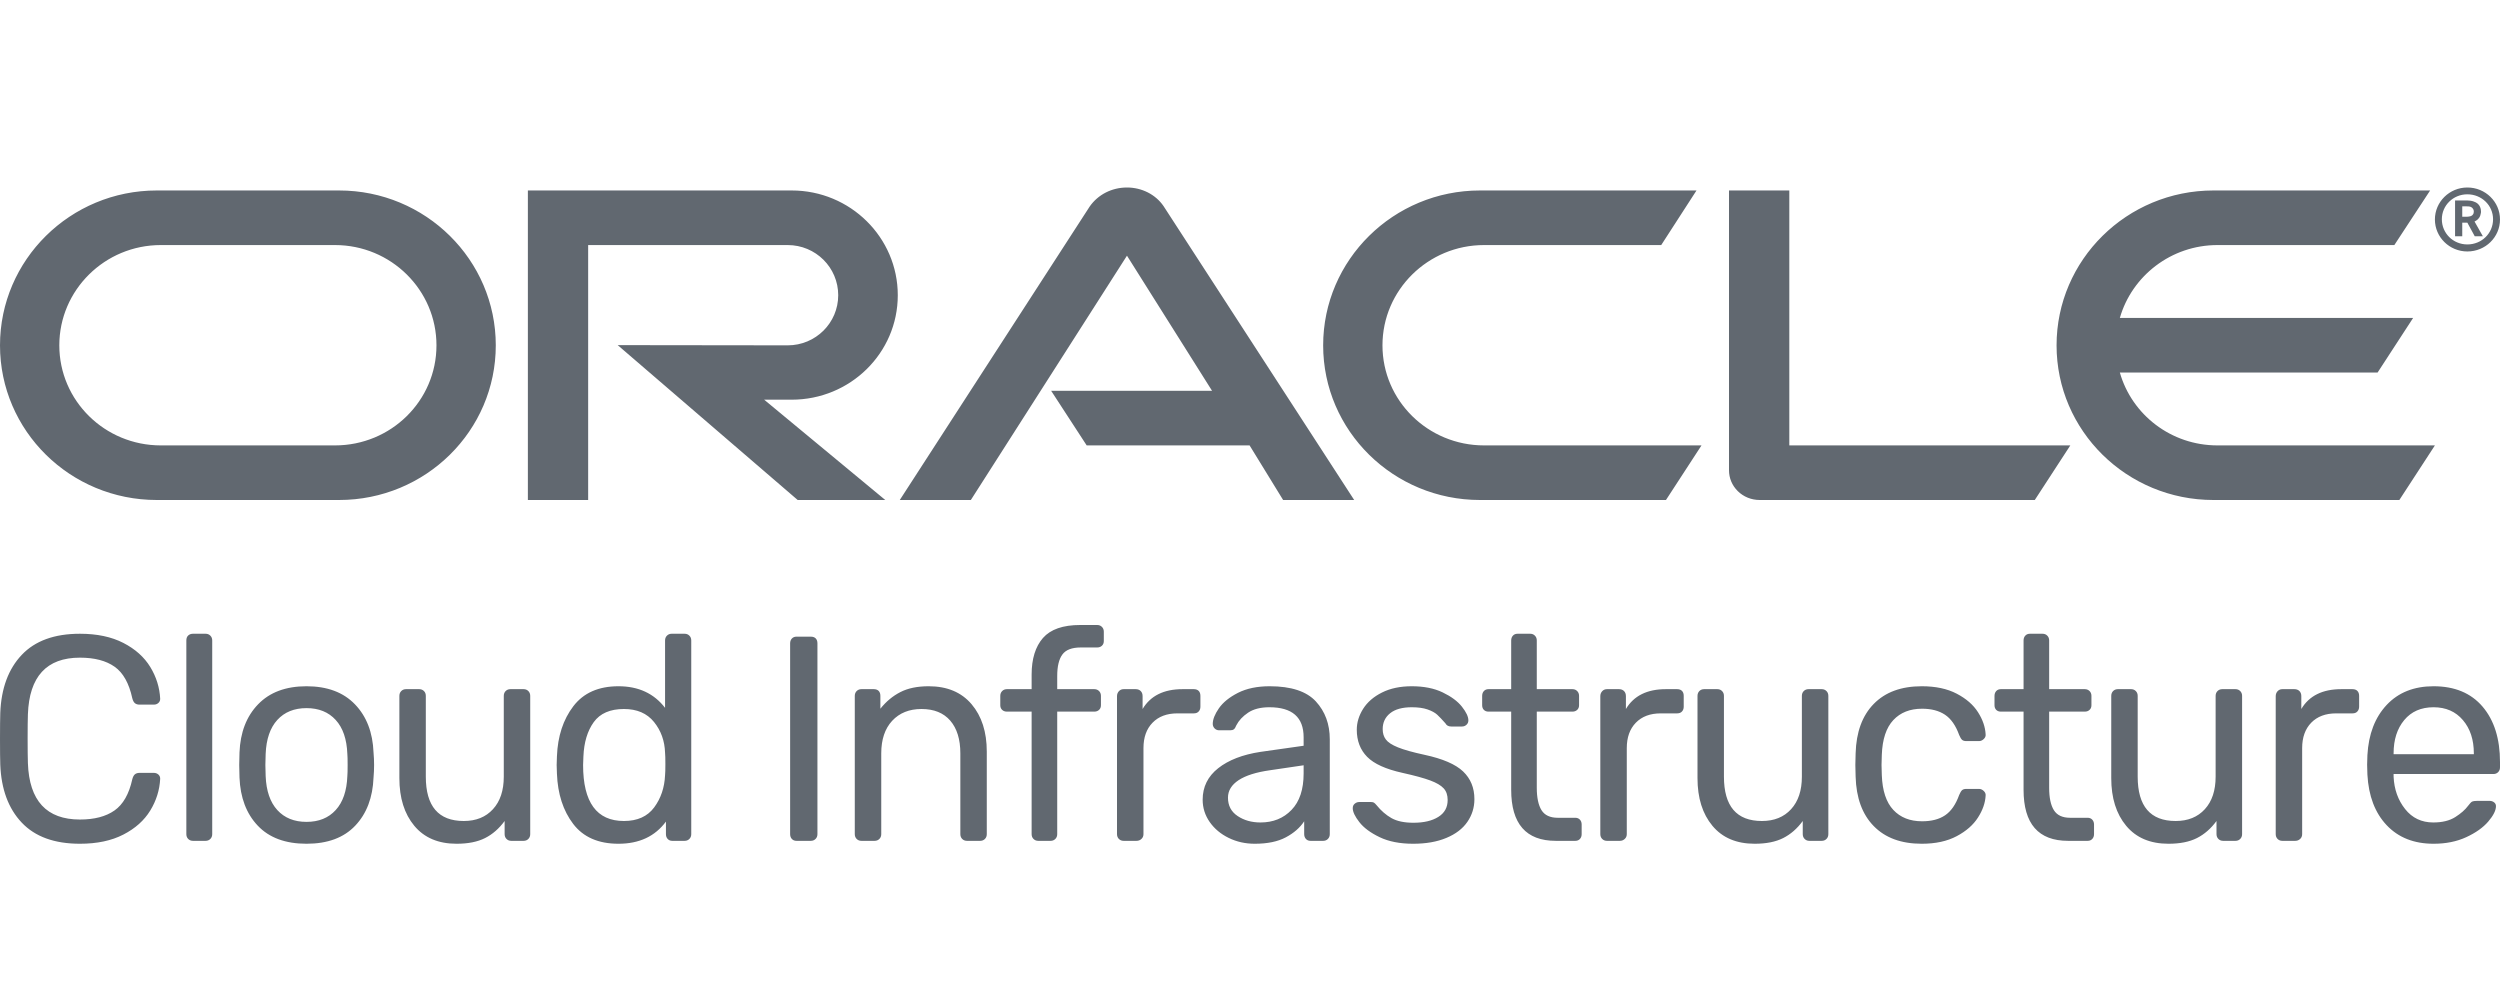
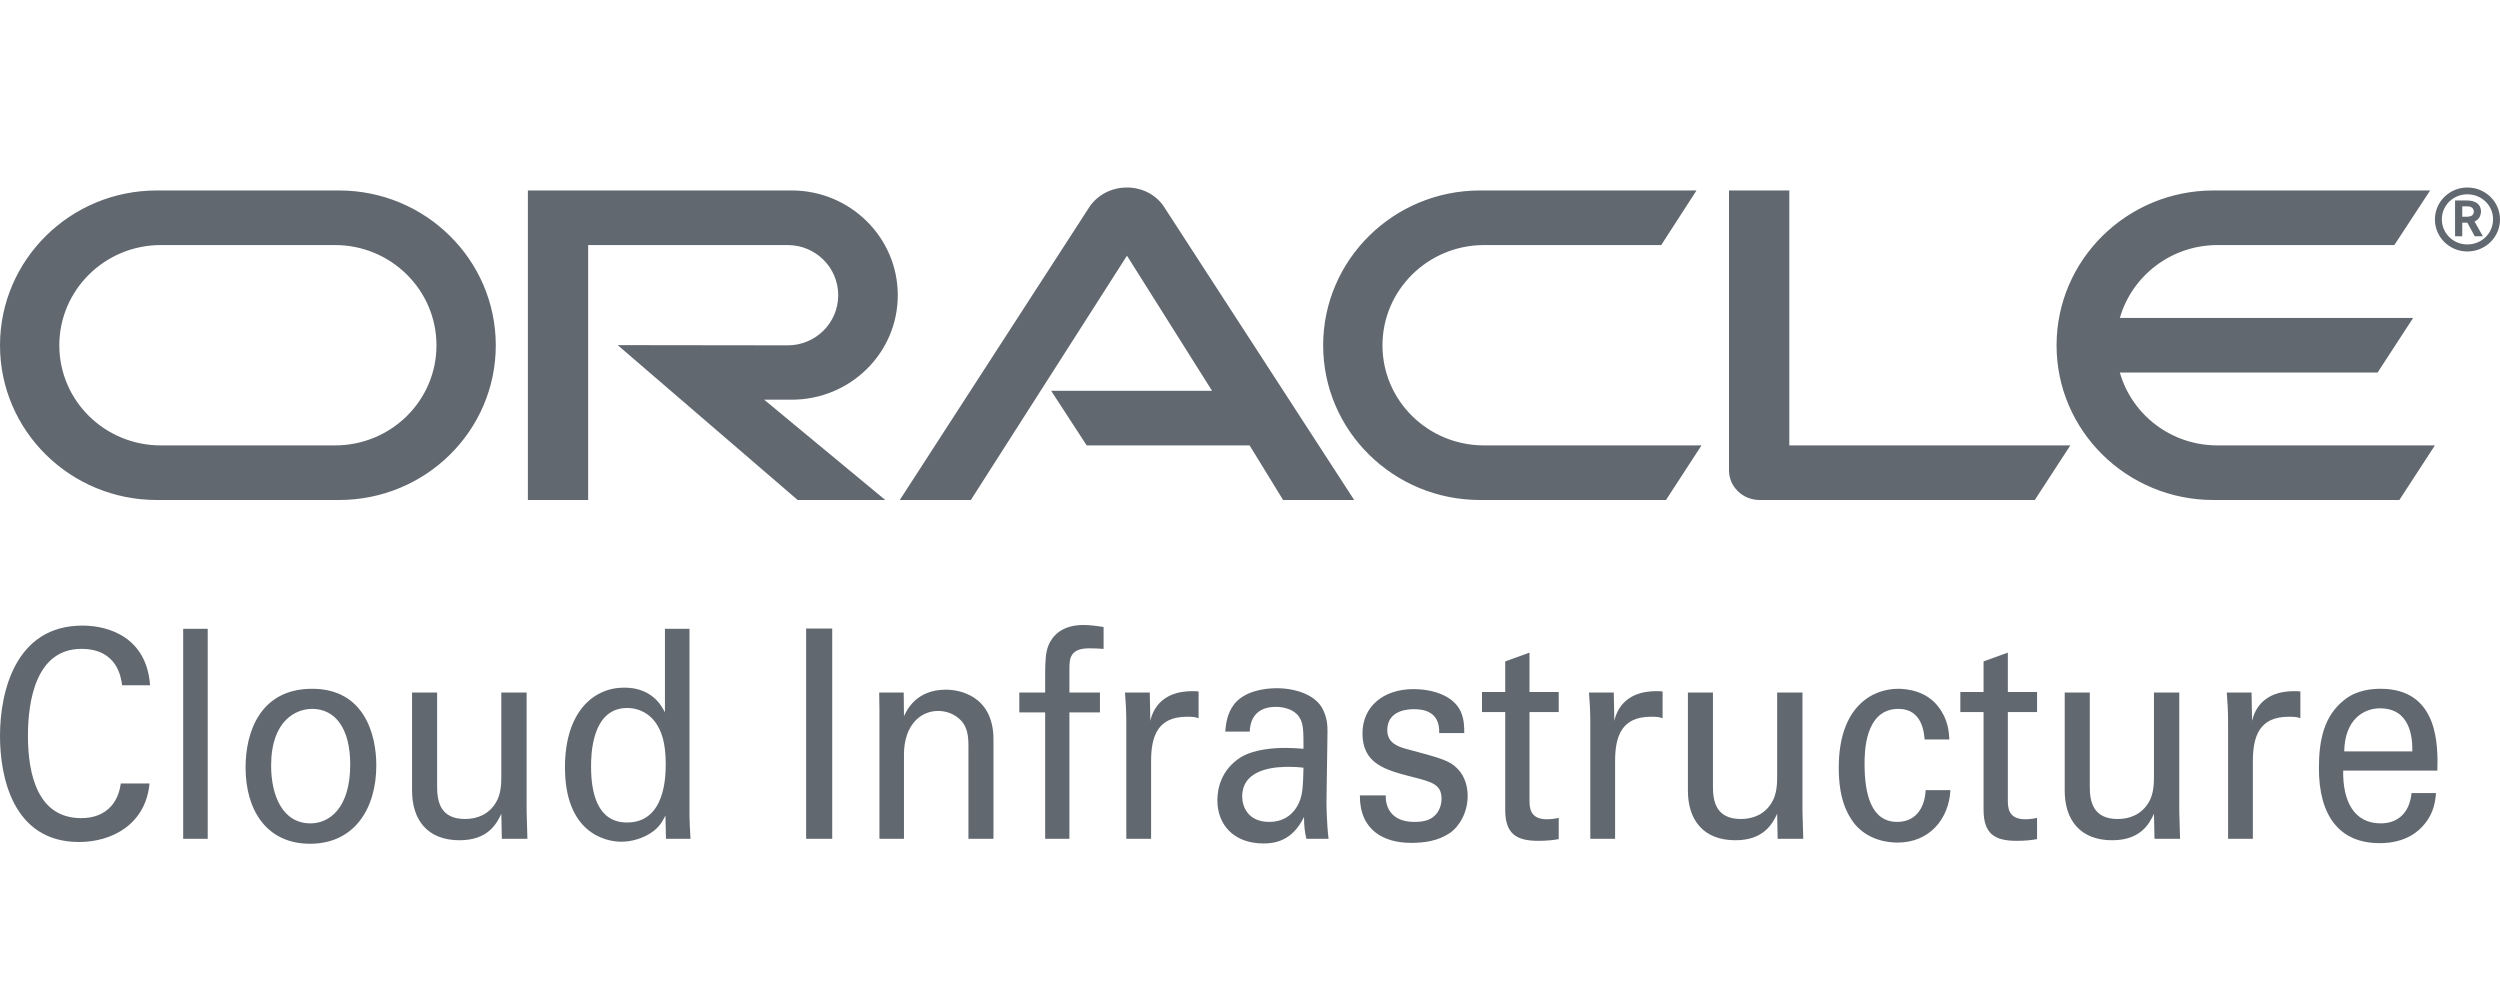
<svg xmlns="http://www.w3.org/2000/svg" width="80px" height="32px" viewBox="0 0 80 32" version="1.1">
-   <defs />
  <g id="Provider/OracleCI/oci-32" stroke="none" stroke-width="1" fill="none" fill-rule="evenodd">
-     <path d="M2.558,27 C1.742,27 1.121,26.774 0.695,26.323 C0.268,25.872 0.04,25.255 0.009,24.471 C0.003,24.303 0,24.029 0,23.649 C0,23.264 0.003,22.984 0.009,22.809 C0.04,22.025 0.268,21.408 0.695,20.957 C1.121,20.506 1.742,20.28 2.558,20.28 C3.105,20.28 3.568,20.378 3.948,20.574 C4.329,20.77 4.615,21.027 4.809,21.344 C5.002,21.661 5.108,22 5.126,22.361 C5.126,22.417 5.106,22.462 5.066,22.497 C5.026,22.531 4.979,22.548 4.924,22.548 L4.464,22.548 C4.402,22.548 4.353,22.532 4.316,22.501 C4.279,22.47 4.252,22.417 4.233,22.343 C4.129,21.864 3.941,21.528 3.667,21.335 C3.394,21.142 3.025,21.045 2.558,21.045 C1.491,21.045 0.936,21.649 0.893,22.856 C0.887,23.024 0.884,23.282 0.884,23.631 C0.884,23.979 0.887,24.244 0.893,24.424 C0.936,25.625 1.491,26.225 2.558,26.225 C3.019,26.225 3.387,26.129 3.663,25.936 C3.939,25.743 4.129,25.41 4.233,24.937 C4.252,24.863 4.279,24.81 4.316,24.779 C4.353,24.748 4.402,24.732 4.464,24.732 L4.924,24.732 C4.979,24.732 5.026,24.749 5.066,24.783 C5.106,24.818 5.126,24.863 5.126,24.919 C5.108,25.28 5.002,25.619 4.809,25.936 C4.615,26.253 4.329,26.51 3.948,26.706 C3.568,26.902 3.105,27 2.558,27 Z M6.174,26.907 C6.113,26.907 6.062,26.886 6.022,26.846 C5.982,26.806 5.963,26.754 5.963,26.692 L5.963,20.495 C5.963,20.426 5.982,20.373 6.022,20.336 C6.062,20.299 6.113,20.28 6.174,20.28 L6.579,20.28 C6.64,20.28 6.691,20.3 6.731,20.341 C6.771,20.381 6.791,20.432 6.791,20.495 L6.791,26.692 C6.791,26.754 6.771,26.806 6.731,26.846 C6.691,26.886 6.64,26.907 6.579,26.907 L6.174,26.907 Z M9.808,27 C9.133,27 8.613,26.807 8.248,26.421 C7.883,26.036 7.689,25.522 7.664,24.881 L7.655,24.48 L7.664,24.079 C7.689,23.438 7.886,22.924 8.258,22.539 C8.629,22.153 9.146,21.96 9.808,21.96 C10.471,21.96 10.988,22.153 11.359,22.539 C11.73,22.924 11.928,23.438 11.953,24.079 C11.965,24.216 11.971,24.349 11.971,24.48 C11.971,24.611 11.965,24.744 11.953,24.881 C11.928,25.522 11.733,26.036 11.368,26.421 C11.003,26.807 10.483,27 9.808,27 Z M9.808,26.3 C10.201,26.3 10.512,26.174 10.742,25.922 C10.973,25.67 11.097,25.308 11.115,24.835 C11.121,24.772 11.124,24.654 11.124,24.48 C11.124,24.306 11.121,24.188 11.115,24.125 C11.097,23.652 10.973,23.29 10.742,23.038 C10.512,22.786 10.201,22.66 9.808,22.66 C9.416,22.66 9.104,22.786 8.874,23.038 C8.644,23.29 8.52,23.652 8.501,24.125 L8.492,24.48 L8.501,24.835 C8.52,25.308 8.644,25.67 8.874,25.922 C9.104,26.174 9.416,26.3 9.808,26.3 Z M14.611,27 C14.028,27 13.577,26.809 13.258,26.426 C12.939,26.043 12.78,25.535 12.78,24.9 L12.78,22.268 C12.78,22.206 12.8,22.154 12.84,22.114 C12.88,22.074 12.93,22.053 12.991,22.053 L13.415,22.053 C13.476,22.053 13.527,22.074 13.567,22.114 C13.607,22.154 13.626,22.206 13.626,22.268 L13.626,24.853 C13.626,25.799 14.031,26.272 14.841,26.272 C15.234,26.272 15.545,26.146 15.775,25.894 C16.006,25.642 16.121,25.295 16.121,24.853 L16.121,22.268 C16.121,22.206 16.141,22.154 16.18,22.114 C16.22,22.074 16.271,22.053 16.332,22.053 L16.756,22.053 C16.817,22.053 16.868,22.074 16.907,22.114 C16.947,22.154 16.967,22.206 16.967,22.268 L16.967,26.692 C16.967,26.754 16.947,26.806 16.907,26.846 C16.868,26.886 16.817,26.907 16.756,26.907 L16.36,26.907 C16.298,26.907 16.248,26.886 16.208,26.846 C16.168,26.806 16.148,26.754 16.148,26.692 L16.148,26.272 C15.97,26.515 15.762,26.697 15.522,26.818 C15.283,26.939 14.979,27 14.611,27 Z M19.791,27 C19.147,27 18.664,26.788 18.342,26.365 C18.02,25.942 17.847,25.407 17.822,24.76 L17.813,24.48 L17.822,24.2 C17.847,23.559 18.021,23.026 18.347,22.599 C18.672,22.173 19.153,21.96 19.791,21.96 C20.43,21.96 20.927,22.19 21.282,22.651 L21.282,20.495 C21.282,20.432 21.302,20.381 21.342,20.341 C21.382,20.3 21.433,20.28 21.494,20.28 L21.908,20.28 C21.97,20.28 22.02,20.3 22.06,20.341 C22.1,20.381 22.12,20.432 22.12,20.495 L22.12,26.692 C22.12,26.754 22.1,26.806 22.06,26.846 C22.02,26.886 21.97,26.907 21.908,26.907 L21.512,26.907 C21.451,26.907 21.402,26.886 21.365,26.846 C21.328,26.806 21.31,26.754 21.31,26.692 L21.31,26.291 C20.96,26.764 20.454,27 19.791,27 Z M19.966,26.272 C20.396,26.272 20.718,26.127 20.933,25.838 C21.147,25.549 21.264,25.205 21.282,24.807 C21.289,24.738 21.292,24.62 21.292,24.452 C21.292,24.278 21.289,24.156 21.282,24.088 C21.27,23.708 21.152,23.38 20.928,23.103 C20.704,22.826 20.384,22.688 19.966,22.688 C19.525,22.688 19.202,22.828 19,23.108 C18.798,23.388 18.687,23.755 18.669,24.209 L18.659,24.48 C18.659,25.675 19.095,26.272 19.966,26.272 Z M25.486,26.907 C25.425,26.907 25.376,26.886 25.339,26.846 C25.302,26.806 25.284,26.754 25.284,26.692 L25.284,20.588 C25.284,20.526 25.302,20.474 25.339,20.434 C25.376,20.394 25.425,20.373 25.486,20.373 L25.946,20.373 C26.014,20.373 26.066,20.392 26.103,20.429 C26.139,20.467 26.158,20.52 26.158,20.588 L26.158,26.692 C26.158,26.754 26.138,26.806 26.098,26.846 C26.058,26.886 26.007,26.907 25.946,26.907 L25.486,26.907 Z M27.565,26.907 C27.503,26.907 27.453,26.886 27.413,26.846 C27.373,26.806 27.353,26.754 27.353,26.692 L27.353,22.268 C27.353,22.206 27.373,22.154 27.413,22.114 C27.453,22.074 27.503,22.053 27.565,22.053 L27.96,22.053 C28.028,22.053 28.08,22.072 28.117,22.109 C28.154,22.147 28.172,22.2 28.172,22.268 L28.172,22.679 C28.356,22.448 28.569,22.271 28.812,22.147 C29.054,22.022 29.356,21.96 29.718,21.96 C30.307,21.96 30.764,22.151 31.09,22.534 C31.415,22.917 31.577,23.422 31.577,24.051 L31.577,26.692 C31.577,26.754 31.557,26.806 31.518,26.846 C31.478,26.886 31.427,26.907 31.366,26.907 L30.942,26.907 C30.881,26.907 30.83,26.886 30.79,26.846 C30.751,26.806 30.731,26.754 30.731,26.692 L30.731,24.107 C30.731,23.659 30.623,23.31 30.409,23.061 C30.194,22.812 29.887,22.688 29.488,22.688 C29.096,22.688 28.783,22.814 28.549,23.066 C28.316,23.318 28.2,23.665 28.2,24.107 L28.2,26.692 C28.2,26.754 28.18,26.806 28.14,26.846 C28.1,26.886 28.049,26.907 27.988,26.907 L27.565,26.907 Z M33.224,26.907 C33.162,26.907 33.112,26.886 33.072,26.846 C33.032,26.806 33.012,26.754 33.012,26.692 L33.012,22.772 L32.22,22.772 C32.159,22.772 32.108,22.753 32.069,22.716 C32.029,22.679 32.009,22.629 32.009,22.567 L32.009,22.268 C32.009,22.206 32.029,22.154 32.069,22.114 C32.108,22.074 32.159,22.053 32.22,22.053 L33.012,22.053 L33.012,21.587 C33.012,21.083 33.133,20.692 33.375,20.415 C33.618,20.138 34.015,20 34.567,20 L35.11,20 C35.172,20 35.222,20.02 35.262,20.061 C35.302,20.101 35.322,20.152 35.322,20.215 L35.322,20.513 C35.322,20.576 35.302,20.625 35.262,20.663 C35.222,20.7 35.172,20.719 35.11,20.719 L34.586,20.719 C34.303,20.719 34.107,20.793 33.997,20.943 C33.886,21.092 33.831,21.322 33.831,21.633 L33.831,22.053 L35.018,22.053 C35.08,22.053 35.13,22.074 35.17,22.114 C35.21,22.154 35.23,22.206 35.23,22.268 L35.23,22.567 C35.23,22.629 35.21,22.679 35.17,22.716 C35.13,22.753 35.08,22.772 35.018,22.772 L33.831,22.772 L33.831,26.692 C33.831,26.754 33.811,26.806 33.771,26.846 C33.731,26.886 33.681,26.907 33.619,26.907 L33.224,26.907 Z M35.956,26.907 C35.894,26.907 35.844,26.886 35.804,26.846 C35.764,26.806 35.744,26.754 35.744,26.692 L35.744,22.277 C35.744,22.215 35.764,22.162 35.804,22.119 C35.844,22.075 35.894,22.053 35.956,22.053 L36.342,22.053 C36.41,22.053 36.463,22.074 36.503,22.114 C36.543,22.154 36.563,22.209 36.563,22.277 L36.563,22.688 C36.815,22.265 37.241,22.053 37.842,22.053 L38.201,22.053 C38.269,22.053 38.321,22.072 38.358,22.109 C38.395,22.147 38.413,22.2 38.413,22.268 L38.413,22.613 C38.413,22.676 38.395,22.727 38.358,22.767 C38.321,22.808 38.269,22.828 38.201,22.828 L37.677,22.828 C37.339,22.828 37.074,22.928 36.881,23.127 C36.687,23.326 36.591,23.596 36.591,23.939 L36.591,26.692 C36.591,26.754 36.569,26.806 36.526,26.846 C36.483,26.886 36.431,26.907 36.37,26.907 L35.956,26.907 Z M40.151,27 C39.851,27 39.573,26.938 39.318,26.813 C39.064,26.689 38.861,26.519 38.711,26.305 C38.561,26.09 38.485,25.852 38.485,25.591 C38.485,25.18 38.651,24.844 38.982,24.583 C39.314,24.321 39.765,24.147 40.335,24.06 L41.716,23.864 L41.716,23.593 C41.716,22.952 41.351,22.632 40.621,22.632 C40.338,22.632 40.111,22.69 39.94,22.805 C39.768,22.92 39.642,23.055 39.562,23.211 C39.538,23.273 39.512,23.315 39.484,23.337 C39.456,23.358 39.418,23.369 39.369,23.369 L39.01,23.369 C38.955,23.369 38.907,23.349 38.867,23.309 C38.828,23.268 38.808,23.22 38.808,23.164 C38.808,23.021 38.874,22.854 39.005,22.665 C39.137,22.475 39.341,22.31 39.617,22.17 C39.894,22.03 40.231,21.96 40.63,21.96 C41.317,21.96 41.809,22.122 42.107,22.445 C42.405,22.769 42.553,23.173 42.553,23.659 L42.553,26.692 C42.553,26.754 42.533,26.806 42.493,26.846 C42.454,26.886 42.403,26.907 42.342,26.907 L41.937,26.907 C41.875,26.907 41.826,26.886 41.789,26.846 C41.753,26.806 41.734,26.754 41.734,26.692 L41.734,26.281 C41.599,26.487 41.403,26.658 41.145,26.795 C40.888,26.932 40.556,27 40.151,27 Z M40.335,26.319 C40.74,26.319 41.072,26.185 41.329,25.917 C41.587,25.65 41.716,25.261 41.716,24.751 L41.716,24.489 L40.639,24.648 C40.197,24.71 39.863,24.816 39.636,24.965 C39.409,25.115 39.295,25.301 39.295,25.525 C39.295,25.78 39.398,25.976 39.604,26.113 C39.809,26.25 40.053,26.319 40.335,26.319 Z M45.221,27 C44.798,27 44.44,26.93 44.149,26.79 C43.857,26.65 43.641,26.49 43.5,26.309 C43.359,26.129 43.288,25.98 43.288,25.861 C43.288,25.799 43.31,25.751 43.353,25.717 C43.396,25.682 43.442,25.665 43.491,25.665 L43.877,25.665 C43.914,25.665 43.943,25.672 43.965,25.684 C43.986,25.696 44.015,25.724 44.052,25.768 C44.193,25.942 44.351,26.079 44.526,26.179 C44.701,26.278 44.936,26.328 45.23,26.328 C45.562,26.328 45.827,26.266 46.026,26.141 C46.226,26.017 46.325,25.836 46.325,25.6 C46.325,25.444 46.283,25.32 46.197,25.227 C46.111,25.133 45.968,25.049 45.769,24.975 C45.569,24.9 45.273,24.819 44.881,24.732 C44.347,24.614 43.969,24.443 43.749,24.219 C43.528,23.995 43.417,23.705 43.417,23.351 C43.417,23.12 43.485,22.898 43.62,22.683 C43.755,22.469 43.956,22.294 44.223,22.161 C44.489,22.027 44.807,21.96 45.175,21.96 C45.562,21.96 45.891,22.025 46.164,22.156 C46.437,22.287 46.643,22.439 46.781,22.613 C46.919,22.788 46.988,22.934 46.988,23.052 C46.988,23.108 46.968,23.155 46.928,23.192 C46.888,23.229 46.841,23.248 46.786,23.248 L46.436,23.248 C46.35,23.248 46.289,23.214 46.252,23.145 C46.148,23.027 46.06,22.935 45.99,22.87 C45.919,22.805 45.816,22.749 45.681,22.702 C45.546,22.655 45.378,22.632 45.175,22.632 C44.874,22.632 44.644,22.696 44.485,22.823 C44.325,22.951 44.246,23.12 44.246,23.332 C44.246,23.463 44.279,23.573 44.347,23.663 C44.414,23.754 44.543,23.838 44.733,23.915 C44.924,23.993 45.206,24.072 45.58,24.153 C46.163,24.278 46.575,24.455 46.818,24.685 C47.06,24.916 47.181,25.211 47.181,25.572 C47.181,25.84 47.106,26.082 46.956,26.3 C46.806,26.518 46.582,26.689 46.284,26.813 C45.986,26.938 45.632,27 45.221,27 Z M49.785,26.907 C48.834,26.907 48.358,26.362 48.358,25.273 L48.358,22.772 L47.631,22.772 C47.57,22.772 47.521,22.753 47.484,22.716 C47.447,22.679 47.429,22.629 47.429,22.567 L47.429,22.268 C47.429,22.206 47.447,22.154 47.484,22.114 C47.521,22.074 47.57,22.053 47.631,22.053 L48.358,22.053 L48.358,20.495 C48.358,20.432 48.377,20.381 48.413,20.341 C48.45,20.3 48.499,20.28 48.561,20.28 L48.966,20.28 C49.027,20.28 49.078,20.3 49.117,20.341 C49.157,20.381 49.177,20.432 49.177,20.495 L49.177,22.053 L50.319,22.053 C50.38,22.053 50.43,22.074 50.47,22.114 C50.51,22.154 50.53,22.206 50.53,22.268 L50.53,22.567 C50.53,22.629 50.51,22.679 50.47,22.716 C50.43,22.753 50.38,22.772 50.319,22.772 L49.177,22.772 L49.177,25.208 C49.177,25.525 49.228,25.765 49.329,25.927 C49.43,26.088 49.604,26.169 49.849,26.169 L50.411,26.169 C50.472,26.169 50.521,26.19 50.558,26.23 C50.595,26.27 50.613,26.322 50.613,26.384 L50.613,26.692 C50.613,26.754 50.595,26.806 50.558,26.846 C50.521,26.886 50.472,26.907 50.411,26.907 L49.785,26.907 Z M51.422,26.907 C51.36,26.907 51.31,26.886 51.27,26.846 C51.23,26.806 51.21,26.754 51.21,26.692 L51.21,22.277 C51.21,22.215 51.23,22.162 51.27,22.119 C51.31,22.075 51.36,22.053 51.422,22.053 L51.808,22.053 C51.876,22.053 51.929,22.074 51.969,22.114 C52.009,22.154 52.029,22.209 52.029,22.277 L52.029,22.688 C52.281,22.265 52.707,22.053 53.308,22.053 L53.667,22.053 C53.735,22.053 53.787,22.072 53.824,22.109 C53.861,22.147 53.879,22.2 53.879,22.268 L53.879,22.613 C53.879,22.676 53.861,22.727 53.824,22.767 C53.787,22.808 53.735,22.828 53.667,22.828 L53.143,22.828 C52.805,22.828 52.54,22.928 52.347,23.127 C52.153,23.326 52.057,23.596 52.057,23.939 L52.057,26.692 C52.057,26.754 52.035,26.806 51.992,26.846 C51.949,26.886 51.897,26.907 51.836,26.907 L51.422,26.907 Z M56.151,27 C55.568,27 55.117,26.809 54.798,26.426 C54.479,26.043 54.32,25.535 54.32,24.9 L54.32,22.268 C54.32,22.206 54.34,22.154 54.379,22.114 C54.419,22.074 54.47,22.053 54.531,22.053 L54.955,22.053 C55.016,22.053 55.067,22.074 55.106,22.114 C55.146,22.154 55.166,22.206 55.166,22.268 L55.166,24.853 C55.166,25.799 55.571,26.272 56.381,26.272 C56.774,26.272 57.085,26.146 57.315,25.894 C57.545,25.642 57.66,25.295 57.66,24.853 L57.66,22.268 C57.66,22.206 57.68,22.154 57.72,22.114 C57.76,22.074 57.811,22.053 57.872,22.053 L58.295,22.053 C58.357,22.053 58.407,22.074 58.447,22.114 C58.487,22.154 58.507,22.206 58.507,22.268 L58.507,26.692 C58.507,26.754 58.487,26.806 58.447,26.846 C58.407,26.886 58.357,26.907 58.295,26.907 L57.9,26.907 C57.838,26.907 57.788,26.886 57.748,26.846 C57.708,26.806 57.688,26.754 57.688,26.692 L57.688,26.272 C57.51,26.515 57.301,26.697 57.062,26.818 C56.823,26.939 56.519,27 56.151,27 Z M61.497,27 C60.84,27 60.328,26.812 59.96,26.435 C59.592,26.059 59.399,25.532 59.38,24.853 L59.371,24.48 L59.38,24.107 C59.399,23.428 59.592,22.901 59.96,22.525 C60.328,22.148 60.84,21.96 61.497,21.96 C61.939,21.96 62.311,22.039 62.615,22.198 C62.919,22.357 63.146,22.554 63.296,22.791 C63.447,23.027 63.528,23.264 63.54,23.5 C63.546,23.556 63.526,23.606 63.48,23.649 C63.434,23.693 63.384,23.715 63.328,23.715 L62.923,23.715 C62.862,23.715 62.816,23.701 62.785,23.673 C62.755,23.645 62.724,23.593 62.693,23.519 C62.583,23.214 62.431,22.998 62.238,22.87 C62.045,22.742 61.801,22.679 61.506,22.679 C61.12,22.679 60.813,22.8 60.586,23.043 C60.359,23.285 60.236,23.656 60.218,24.153 L60.209,24.48 L60.218,24.807 C60.236,25.304 60.359,25.675 60.586,25.917 C60.813,26.16 61.12,26.281 61.506,26.281 C61.807,26.281 62.052,26.218 62.242,26.09 C62.433,25.962 62.583,25.746 62.693,25.441 C62.724,25.367 62.755,25.315 62.785,25.287 C62.816,25.259 62.862,25.245 62.923,25.245 L63.328,25.245 C63.384,25.245 63.434,25.267 63.48,25.311 C63.526,25.354 63.546,25.404 63.54,25.46 C63.528,25.69 63.447,25.924 63.296,26.16 C63.146,26.396 62.919,26.596 62.615,26.757 C62.311,26.919 61.939,27 61.497,27 Z M66.18,26.907 C65.229,26.907 64.754,26.362 64.754,25.273 L64.754,22.772 L64.027,22.772 C63.965,22.772 63.916,22.753 63.879,22.716 C63.843,22.679 63.824,22.629 63.824,22.567 L63.824,22.268 C63.824,22.206 63.843,22.154 63.879,22.114 C63.916,22.074 63.965,22.053 64.027,22.053 L64.754,22.053 L64.754,20.495 C64.754,20.432 64.772,20.381 64.809,20.341 C64.846,20.3 64.895,20.28 64.956,20.28 L65.361,20.28 C65.423,20.28 65.473,20.3 65.513,20.341 C65.553,20.381 65.573,20.432 65.573,20.495 L65.573,22.053 L66.714,22.053 C66.775,22.053 66.826,22.074 66.866,22.114 C66.906,22.154 66.926,22.206 66.926,22.268 L66.926,22.567 C66.926,22.629 66.906,22.679 66.866,22.716 C66.826,22.753 66.775,22.772 66.714,22.772 L65.573,22.772 L65.573,25.208 C65.573,25.525 65.623,25.765 65.725,25.927 C65.826,26.088 65.999,26.169 66.245,26.169 L66.806,26.169 C66.867,26.169 66.916,26.19 66.953,26.23 C66.99,26.27 67.009,26.322 67.009,26.384 L67.009,26.692 C67.009,26.754 66.99,26.806 66.953,26.846 C66.916,26.886 66.867,26.907 66.806,26.907 L66.18,26.907 Z M69.391,27 C68.808,27 68.357,26.809 68.038,26.426 C67.719,26.043 67.56,25.535 67.56,24.9 L67.56,22.268 C67.56,22.206 67.58,22.154 67.619,22.114 C67.659,22.074 67.71,22.053 67.771,22.053 L68.195,22.053 C68.256,22.053 68.307,22.074 68.346,22.114 C68.386,22.154 68.406,22.206 68.406,22.268 L68.406,24.853 C68.406,25.799 68.811,26.272 69.621,26.272 C70.014,26.272 70.325,26.146 70.555,25.894 C70.785,25.642 70.9,25.295 70.9,24.853 L70.9,22.268 C70.9,22.206 70.92,22.154 70.96,22.114 C71,22.074 71.051,22.053 71.112,22.053 L71.535,22.053 C71.597,22.053 71.647,22.074 71.687,22.114 C71.727,22.154 71.747,22.206 71.747,22.268 L71.747,26.692 C71.747,26.754 71.727,26.806 71.687,26.846 C71.647,26.886 71.597,26.907 71.535,26.907 L71.14,26.907 C71.078,26.907 71.028,26.886 70.988,26.846 C70.948,26.806 70.928,26.754 70.928,26.692 L70.928,26.272 C70.75,26.515 70.541,26.697 70.302,26.818 C70.063,26.939 69.759,27 69.391,27 Z M73.034,26.907 C72.973,26.907 72.922,26.886 72.882,26.846 C72.843,26.806 72.823,26.754 72.823,26.692 L72.823,22.277 C72.823,22.215 72.843,22.162 72.882,22.119 C72.922,22.075 72.973,22.053 73.034,22.053 L73.421,22.053 C73.488,22.053 73.542,22.074 73.582,22.114 C73.622,22.154 73.642,22.209 73.642,22.277 L73.642,22.688 C73.893,22.265 74.32,22.053 74.921,22.053 L75.28,22.053 C75.347,22.053 75.4,22.072 75.436,22.109 C75.473,22.147 75.492,22.2 75.492,22.268 L75.492,22.613 C75.492,22.676 75.473,22.727 75.436,22.767 C75.4,22.808 75.347,22.828 75.28,22.828 L74.755,22.828 C74.418,22.828 74.153,22.928 73.959,23.127 C73.766,23.326 73.669,23.596 73.669,23.939 L73.669,26.692 C73.669,26.754 73.648,26.806 73.605,26.846 C73.562,26.886 73.51,26.907 73.448,26.907 L73.034,26.907 Z M77.874,27 C77.248,27 76.748,26.802 76.374,26.407 C76,26.012 75.794,25.472 75.757,24.788 L75.748,24.471 L75.757,24.163 C75.794,23.491 76,22.956 76.374,22.557 C76.748,22.159 77.248,21.96 77.874,21.96 C78.549,21.96 79.072,22.178 79.443,22.613 C79.814,23.049 80,23.64 80,24.387 L80,24.555 C80,24.617 79.98,24.668 79.94,24.709 C79.9,24.749 79.85,24.769 79.788,24.769 L76.595,24.769 L76.595,24.853 C76.613,25.258 76.736,25.603 76.963,25.889 C77.19,26.176 77.491,26.319 77.865,26.319 C78.153,26.319 78.388,26.261 78.569,26.146 C78.75,26.031 78.886,25.911 78.978,25.787 C79.034,25.712 79.077,25.667 79.107,25.651 C79.138,25.636 79.19,25.628 79.264,25.628 L79.669,25.628 C79.724,25.628 79.771,25.644 79.811,25.675 C79.851,25.706 79.871,25.746 79.871,25.796 C79.871,25.933 79.788,26.098 79.623,26.291 C79.457,26.484 79.222,26.65 78.919,26.79 C78.615,26.93 78.267,27 77.874,27 Z M79.163,24.135 L79.163,24.107 C79.163,23.671 79.046,23.316 78.813,23.043 C78.58,22.769 78.267,22.632 77.874,22.632 C77.475,22.632 77.162,22.769 76.935,23.043 C76.708,23.316 76.595,23.671 76.595,24.107 L76.595,24.135 L79.163,24.135 Z" id="Combined-Shape" fill="#616870" />
    <path d="M70.958,14.253 C69.477,14.253 68.22,13.273 67.835,11.921 L76.083,11.921 L77.22,10.174 L67.835,10.174 C68.22,8.83 69.477,7.842 70.958,7.842 L76.619,7.842 L77.764,6.095 L70.83,6.095 C68.06,6.095 65.81,8.316 65.81,11.051 C65.81,13.787 68.06,16 70.83,16 L76.779,16 L77.917,14.253 L70.958,14.253 Z M47.361,16 C44.591,16 42.341,13.787 42.341,11.051 C42.341,8.316 44.591,6.095 47.361,6.095 L54.288,6.095 L53.159,7.842 L47.49,7.842 C45.696,7.842 44.239,9.281 44.239,11.051 C44.239,12.822 45.696,14.253 47.49,14.253 L54.448,14.253 L53.311,16 L47.361,16 Z M10.719,14.253 C12.514,14.253 13.967,12.822 13.967,11.051 C13.967,9.281 12.514,7.842 10.719,7.842 L5.146,7.842 C3.353,7.842 1.898,9.281 1.898,11.051 C1.898,12.822 3.353,14.253 5.146,14.253 L10.719,14.253 Z M5.017,16 C2.248,16 0,13.787 0,11.051 C0,8.316 2.248,6.095 5.017,6.095 L10.849,6.095 C13.619,6.095 15.865,8.316 15.865,11.051 C15.865,13.787 13.619,16 10.849,16 L5.017,16 Z M25.334,12.79 C27.208,12.79 28.729,11.297 28.729,9.447 C28.729,7.597 27.208,6.095 25.334,6.095 L16.892,6.095 L16.892,16 L18.821,16 L18.821,7.842 L25.206,7.842 C26.102,7.842 26.823,8.561 26.823,9.447 C26.823,10.332 26.102,11.051 25.206,11.051 L19.766,11.044 L25.526,16 L28.329,16 L24.453,12.79 L25.334,12.79 Z M57.258,14.253 L57.258,6.095 L55.328,6.095 L55.328,15.051 C55.328,15.296 55.425,15.534 55.609,15.716 C55.793,15.897 56.041,16 56.313,16 L65.113,16 L66.25,14.253 L57.258,14.253 Z M33.637,12.506 L38.786,12.506 L36.063,8.182 L31.067,16 L28.793,16 L34.87,6.609 C35.134,6.229 35.575,6 36.063,6 C36.536,6 36.976,6.221 37.232,6.593 L43.334,16 L41.06,16 L39.987,14.253 L34.774,14.253 L33.637,12.506 Z M78.955,8.047 C78.384,8.047 77.917,7.59 77.917,7.023 C77.917,6.457 78.384,6 78.955,6 C79.533,6 80,6.457 80,7.023 C80,7.59 79.533,8.047 78.955,8.047 Z M78.858,6.414 C79.021,6.414 79.088,6.421 79.162,6.45 C79.37,6.515 79.392,6.697 79.392,6.769 C79.392,6.784 79.392,6.82 79.377,6.864 C79.37,6.907 79.34,6.994 79.236,7.06 C79.222,7.067 79.214,7.074 79.185,7.089 L79.452,7.561 L79.192,7.561 L78.955,7.125 L78.792,7.125 L78.792,7.561 L78.562,7.561 L78.562,6.414 L78.858,6.414 Z M78.94,6.936 C79.014,6.929 79.088,6.929 79.133,6.864 C79.155,6.835 79.162,6.806 79.162,6.762 C79.162,6.704 79.125,6.653 79.073,6.624 C79.021,6.602 78.97,6.602 78.858,6.602 L78.792,6.602 L78.792,6.936 L78.94,6.936 Z M78.139,7.016 C78.139,7.466 78.502,7.822 78.955,7.822 C79.414,7.822 79.778,7.466 79.778,7.016 C79.778,6.573 79.414,6.218 78.955,6.218 C78.502,6.218 78.139,6.573 78.139,7.016 Z" id="Combined-Shape-Copy" fill="#616870" />
+     <path d="M4.802,21.929 L3.908,21.929 C3.875,21.696 3.766,20.764 2.605,20.764 C1.152,20.764 0.894,22.423 0.894,23.542 C0.894,24.81 1.219,26.18 2.597,26.18 C2.965,26.18 3.315,26.077 3.574,25.779 C3.791,25.518 3.841,25.229 3.866,25.071 L4.785,25.071 C4.66,26.394 3.566,26.944 2.53,26.944 C0.409,26.944 0,24.856 0,23.551 C0,22.134 0.493,20.019 2.639,20.019 C3.491,20.019 4.693,20.401 4.802,21.929 Z M5.862,26.842 L5.862,20.121 L6.647,20.121 L6.647,26.842 L5.862,26.842 Z M7.858,24.558 C7.858,23.402 8.342,22.041 9.988,22.041 C11.666,22.041 12.042,23.514 12.042,24.493 C12.042,25.863 11.349,27 9.921,27 C8.534,27 7.858,25.928 7.858,24.558 Z M8.676,24.502 C8.676,25.462 9.044,26.348 9.937,26.348 C10.53,26.348 11.207,25.872 11.207,24.465 C11.207,23.3 10.722,22.684 9.988,22.684 C9.486,22.684 8.676,23.039 8.676,24.502 Z M13.186,22.162 L13.988,22.162 L13.988,25.173 C13.988,25.63 14.079,26.208 14.881,26.208 C15.274,26.208 15.641,26.059 15.866,25.686 C16.042,25.406 16.042,25.043 16.042,24.81 L16.042,22.162 L16.852,22.162 L16.852,25.965 C16.852,26.059 16.869,26.581 16.877,26.842 L16.059,26.842 L16.042,26.04 C15.892,26.366 15.608,26.888 14.706,26.888 C13.67,26.888 13.186,26.226 13.186,25.304 L13.186,22.162 Z M21.278,22.796 L21.278,20.121 L22.063,20.121 L22.063,26.096 C22.063,26.198 22.079,26.599 22.096,26.842 L21.311,26.842 L21.294,26.096 C21.228,26.226 21.136,26.422 20.919,26.59 C20.576,26.851 20.167,26.935 19.883,26.935 C19.324,26.935 18.079,26.609 18.079,24.558 C18.079,22.778 18.99,22.004 19.975,22.004 C20.877,22.004 21.178,22.601 21.278,22.796 Z M21.303,24.437 C21.303,23.756 21.161,23.383 20.985,23.132 C20.818,22.889 20.509,22.656 20.067,22.656 C18.914,22.656 18.914,24.213 18.914,24.53 C18.914,25.36 19.107,26.32 20.067,26.32 C21.303,26.32 21.303,24.8 21.303,24.437 Z M25.796,26.842 L25.796,20.112 L26.631,20.112 L26.631,26.842 L25.796,26.842 Z M28.142,26.842 L28.142,22.703 L28.134,22.162 L28.919,22.162 L28.927,22.917 C29.019,22.722 29.32,22.069 30.272,22.069 C30.647,22.069 31.791,22.228 31.791,23.663 L31.791,26.842 L30.99,26.842 L30.99,23.868 C30.99,23.561 30.956,23.281 30.764,23.067 C30.564,22.852 30.288,22.75 30.021,22.75 C29.453,22.75 28.927,23.206 28.927,24.148 L28.927,26.842 L28.142,26.842 Z M35.315,20.065 L35.315,20.764 C35.182,20.755 35.015,20.746 34.856,20.746 C34.221,20.746 34.221,21.1 34.221,21.426 L34.221,22.162 L35.198,22.162 L35.198,22.796 L34.221,22.796 L34.221,26.842 L33.445,26.842 L33.445,22.796 L32.618,22.796 L32.618,22.162 L33.445,22.162 L33.445,21.631 C33.445,20.988 33.478,20.755 33.62,20.513 C33.796,20.214 34.13,20 34.672,20 C34.898,20 35.148,20.037 35.315,20.065 Z M36.042,26.842 L36.042,23.113 C36.042,22.796 36.025,22.47 36,22.162 L36.793,22.162 L36.81,23.067 C36.96,22.414 37.462,22.2 37.812,22.144 C38.046,22.107 38.221,22.116 38.355,22.125 L38.355,22.983 C38.313,22.964 38.263,22.955 38.205,22.945 C38.146,22.936 38.071,22.936 37.979,22.936 C37.052,22.936 36.835,23.551 36.835,24.353 L36.835,26.842 L36.042,26.842 Z M42.514,26.842 L41.804,26.842 C41.745,26.609 41.729,26.385 41.729,26.142 C41.353,26.916 40.785,26.991 40.434,26.991 C39.474,26.991 38.956,26.385 38.956,25.611 C38.956,25.238 39.073,24.642 39.691,24.241 C40.142,23.961 40.81,23.933 41.144,23.933 C41.345,23.933 41.47,23.943 41.712,23.961 C41.712,23.383 41.712,23.132 41.562,22.927 C41.403,22.694 41.061,22.619 40.835,22.619 C40.042,22.619 40,23.225 39.992,23.411 L39.207,23.411 C39.232,23.169 39.257,22.843 39.499,22.526 C39.816,22.134 40.409,22.023 40.852,22.023 C41.462,22.023 42.113,22.237 42.338,22.712 C42.472,22.992 42.48,23.216 42.48,23.43 L42.447,25.667 C42.447,25.742 42.455,26.366 42.514,26.842 Z M41.712,24.567 C41.57,24.549 41.453,24.539 41.261,24.539 C40.944,24.539 39.75,24.539 39.75,25.49 C39.75,25.788 39.917,26.301 40.618,26.301 C41.019,26.301 41.32,26.124 41.512,25.798 C41.687,25.481 41.695,25.22 41.712,24.567 Z M43.516,25.453 L44.343,25.453 C44.334,25.807 44.501,26.301 45.261,26.301 C45.587,26.301 45.829,26.236 45.996,26.003 C46.08,25.881 46.13,25.723 46.13,25.565 C46.13,25.108 45.837,25.024 45.211,24.866 C44.334,24.642 43.599,24.446 43.599,23.467 C43.599,22.61 44.267,22.051 45.236,22.051 C45.762,22.051 46.497,22.218 46.748,22.778 C46.856,23.039 46.856,23.262 46.856,23.458 L46.054,23.458 C46.08,22.75 45.528,22.694 45.244,22.694 C45.128,22.694 44.393,22.694 44.393,23.365 C44.393,23.794 44.768,23.896 44.986,23.961 C46.146,24.269 46.397,24.344 46.647,24.605 C46.881,24.847 46.965,25.173 46.965,25.471 C46.965,25.993 46.706,26.441 46.397,26.655 C46.029,26.907 45.587,26.972 45.153,26.972 C44.301,26.972 43.507,26.581 43.516,25.453 Z M47.424,22.787 L47.424,22.144 L48.167,22.144 L48.167,21.165 L48.944,20.885 L48.944,22.144 L49.879,22.144 L49.879,22.787 L48.944,22.787 L48.944,25.593 C48.944,25.826 48.944,26.217 49.503,26.217 C49.662,26.217 49.812,26.189 49.879,26.17 L49.879,26.851 C49.737,26.879 49.512,26.907 49.228,26.907 C48.51,26.907 48.167,26.674 48.167,25.909 L48.167,22.787 L47.424,22.787 Z M50.89,26.842 L50.89,23.113 C50.89,22.796 50.873,22.47 50.848,22.162 L51.641,22.162 L51.658,23.067 C51.808,22.414 52.309,22.2 52.66,22.144 C52.894,22.107 53.069,22.116 53.203,22.125 L53.203,22.983 C53.161,22.964 53.111,22.955 53.052,22.945 C52.994,22.936 52.919,22.936 52.827,22.936 C51.9,22.936 51.683,23.551 51.683,24.353 L51.683,26.842 L50.89,26.842 Z M54.013,22.162 L54.814,22.162 L54.814,25.173 C54.814,25.63 54.906,26.208 55.708,26.208 C56.1,26.208 56.468,26.059 56.693,25.686 C56.869,25.406 56.869,25.043 56.869,24.81 L56.869,22.162 L57.679,22.162 L57.679,25.965 C57.679,26.059 57.695,26.581 57.704,26.842 L56.885,26.842 L56.869,26.04 C56.718,26.366 56.434,26.888 55.533,26.888 C54.497,26.888 54.013,26.226 54.013,25.304 L54.013,22.162 Z M62.38,23.663 L61.587,23.663 C61.57,23.449 61.512,22.684 60.752,22.684 C59.666,22.684 59.666,24.092 59.666,24.446 C59.666,25.406 59.875,26.301 60.71,26.301 C61.378,26.301 61.604,25.742 61.62,25.285 L62.414,25.285 C62.364,26.198 61.754,26.963 60.718,26.963 C60.434,26.963 59.783,26.897 59.341,26.357 C59.09,26.031 58.84,25.537 58.84,24.567 C58.84,22.619 59.908,22.041 60.743,22.041 C61.019,22.041 61.645,22.107 62.029,22.619 C62.338,23.02 62.364,23.402 62.38,23.663 Z M62.731,22.787 L62.731,22.144 L63.474,22.144 L63.474,21.165 L64.251,20.885 L64.251,22.144 L65.186,22.144 L65.186,22.787 L64.251,22.787 L64.251,25.593 C64.251,25.826 64.251,26.217 64.81,26.217 C64.969,26.217 65.119,26.189 65.186,26.17 L65.186,26.851 C65.044,26.879 64.819,26.907 64.535,26.907 C63.817,26.907 63.474,26.674 63.474,25.909 L63.474,22.787 L62.731,22.787 Z M66.071,22.162 L66.873,22.162 L66.873,25.173 C66.873,25.63 66.965,26.208 67.766,26.208 C68.159,26.208 68.526,26.059 68.752,25.686 C68.927,25.406 68.927,25.043 68.927,24.81 L68.927,22.162 L69.737,22.162 L69.737,25.965 C69.737,26.059 69.754,26.581 69.762,26.842 L68.944,26.842 L68.927,26.04 C68.777,26.366 68.493,26.888 67.591,26.888 C66.556,26.888 66.071,26.226 66.071,25.304 L66.071,22.162 Z M71.299,26.842 L71.299,23.113 C71.299,22.796 71.282,22.47 71.257,22.162 L72.05,22.162 L72.067,23.067 C72.217,22.414 72.718,22.2 73.069,22.144 C73.303,22.107 73.478,22.116 73.612,22.125 L73.612,22.983 C73.57,22.964 73.52,22.955 73.462,22.945 C73.403,22.936 73.328,22.936 73.236,22.936 C72.309,22.936 72.092,23.551 72.092,24.353 L72.092,26.842 L71.299,26.842 Z M77.996,24.66 L74.982,24.66 C74.965,25.63 75.324,26.348 76.184,26.348 C76.693,26.348 77.103,26.049 77.169,25.378 L77.954,25.378 C77.929,25.611 77.896,25.993 77.595,26.357 C77.412,26.59 76.994,26.981 76.151,26.981 C74.831,26.981 74.205,26.068 74.205,24.586 C74.205,23.663 74.372,22.899 75.032,22.386 C75.432,22.069 75.934,22.041 76.176,22.041 C78.055,22.041 78.013,23.896 77.996,24.66 Z M75.015,24.045 L77.194,24.045 C77.203,23.598 77.128,22.666 76.159,22.666 C75.65,22.666 75.032,23.011 75.015,24.045 Z" id="Cloud-Infrastructure-Copy" fill="#616870" />
  </g>
</svg>
